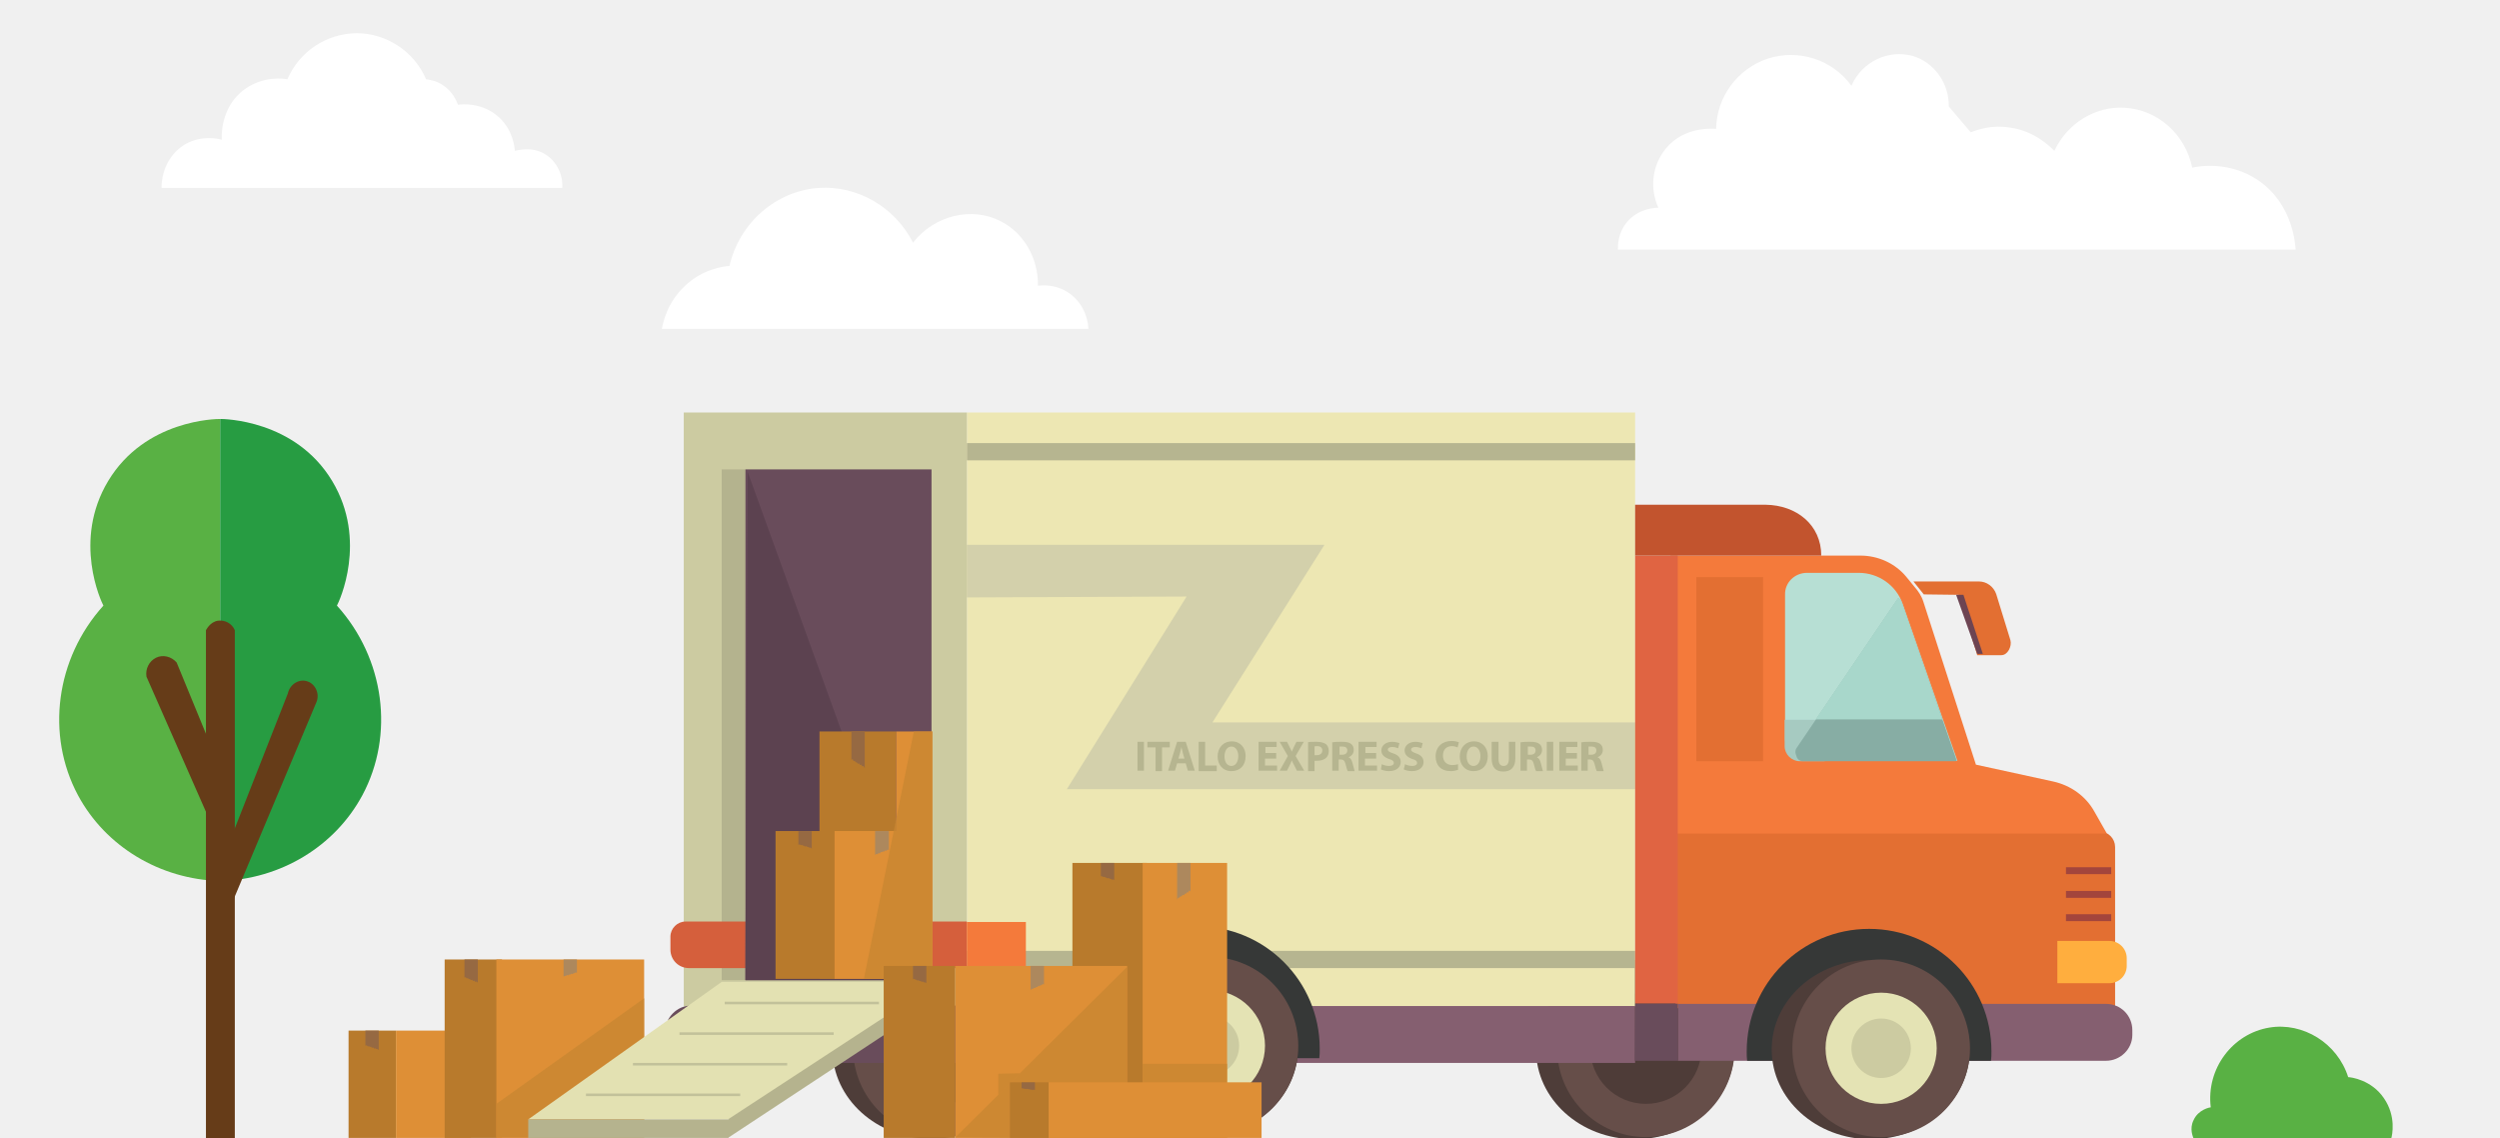
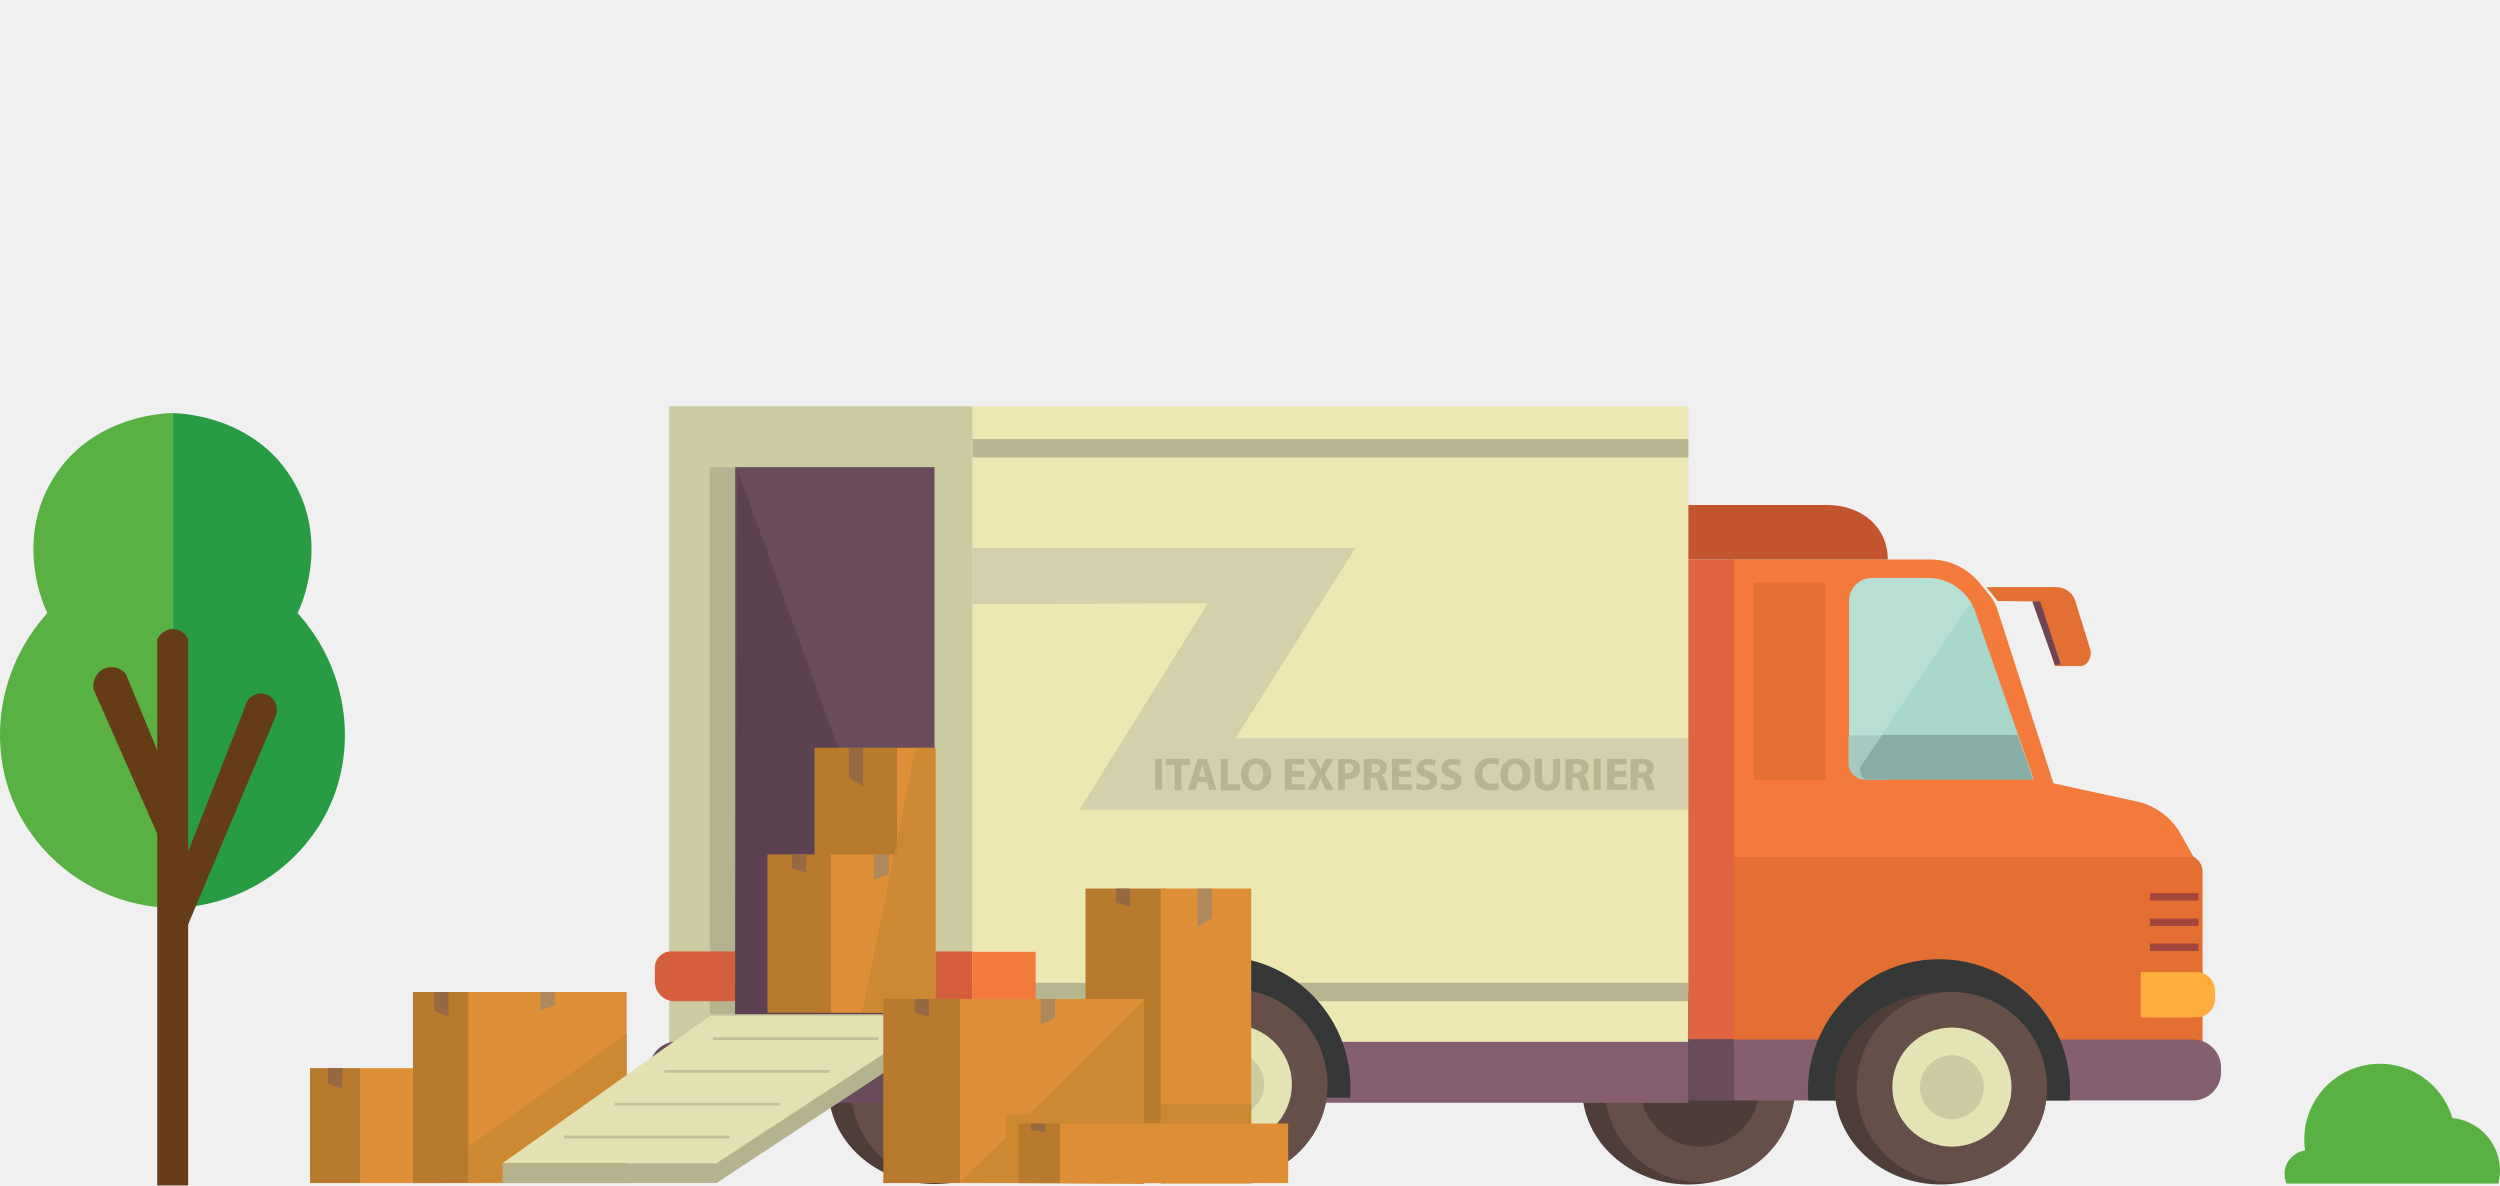
- <svg xmlns="http://www.w3.org/2000/svg" version="1.1" id="Layer_1" x="0" y="0" viewBox="-7 289 580 263.9" xml:space="preserve">
-   <style>.st1{fill:#b87a2c}.st2{fill:#de8f36}.st3{fill:#966942}.st4{opacity:.8;fill:#c98631;enable-background:new}.st5{fill:#ad885d}.st6{fill:#4e3d39}.st7{fill:#664e49}.st8{fill:#4e3c38}.st12{fill:#b6b590}.st13{fill:#855f70}.st17{fill:#cccba1}.st20{fill:#f47a3b}.st21{fill:#694c5b}.st26{fill:#363837}.st27{fill:#e4e3b4}.st32{fill:#e36f32}.st43{fill:#59b144}.st45{fill:#663c18}</style>
-   <g id="boxes_in_the_left">
-     <path class="st1" d="M73.9 528.1h11V553h-11z" />
-     <path class="st2" d="M84.9 528.1h17.4V553H84.9z" />
-     <path class="st3" d="M80.9 528.1v4.5l-.3-.2h-.2l-.3-.2-.2.1-.3-.3-.3.1-.2-.3-.2.1-.3-.2-.2.1-.3-.3-.3.1v-3.5z" />
-     <path class="st1" d="M96.2 511.6h13.3V553H96.2z" />
-     <path class="st2" d="M108.2 511.6h34.3V553h-34.3z" />
-     <path class="st4" d="M108.2 545.1l34.3-24.5v32.3h-34.3z" />
-     <path class="st3" d="M103.9 511.6v5.4l-.3-.3-.3.1-.2-.3-.3.1-.2-.3-.3.1-.3-.3-.2.1-.2-.3-.3.1-.2-.3-.3.1v-4.2z" />
-     <path class="st5" d="M123.8 511.6v4l.3-.2h.3l.2-.2.3.1.2-.2h.3l.2-.2.3.1.2-.2h.2l.3-.2.3.1v-3.1z" />
+ <svg xmlns="http://www.w3.org/2000/svg" id="Layer_1" data-name="Layer 1" viewBox="0 0 541.59 256.9">
+   <defs>
+     <style>.cls-1{fill:#b87a2c;}.cls-2{fill:#de8f36;}.cls-3{fill:#966942;}.cls-4{fill:#c98631;opacity:0.8;isolation:isolate;}.cls-5{fill:#ad885d;}.cls-6{fill:#4e3d39;}.cls-7{fill:#664e49;}.cls-8{fill:#4e3c38;}.cls-9{fill:#ede7b3;}.cls-10{fill:#d3d0ab;}.cls-11{fill:#b6b590;}.cls-12{fill:#855f70;}.cls-13{fill:#cccba1;}.cls-14{fill:#b4b38e;}.cls-15{fill:#d55f3c;}.cls-16{fill:#f47a3b;}.cls-17{fill:#694c5b;}.cls-18{fill:#5c4250;}.cls-19{fill:#e3e1b2;}.cls-20{fill:#b5b38e;}.cls-21{fill:#c2c19a;}.cls-22{fill:#363837;}.cls-23{fill:#e4e3b4;}.cls-24,.cls-28{fill:#e36f32;}.cls-24{stroke:#e36f32;stroke-miterlimit:10;}.cls-25{fill:#e06442;}.cls-26{fill:#ffae3e;}.cls-27{fill:#a3453c;}.cls-29{fill:#b7dfd4;}.cls-30{fill:#a6cac1;}.cls-31{fill:#87ada4;}.cls-32{fill:#a8d7cb;}.cls-33{fill:#c2542e;}.cls-34{fill:#6d4452;}.cls-35{fill:none;}.cls-36{fill:#59b144;}.cls-37{fill:#279c42;}.cls-38{fill:#663c18;}</style>
+   </defs>
+   <g id="boxes_in_the_left" data-name="boxes in the left">
+     <path class="cls-1" d="M80.9,239.1h11V264h-11Z" transform="translate(-13.74 -7.7)" />
+     <path class="cls-2" d="M91.9,239.1h17.4V264H91.9Z" transform="translate(-13.74 -7.7)" />
+     <path class="cls-3" d="M87.9,239.1v4.5l-.3-.2h-.2l-.3-.2-.2.1-.3-.3-.3.1-.2-.3-.2.1-.3-.2-.2.1-.3-.3-.3.1v-3.5Z" transform="translate(-13.74 -7.7)" />
+     <path class="cls-1" d="M103.2,222.6h13.3V264H103.2Z" transform="translate(-13.74 -7.7)" />
+     <path class="cls-2" d="M115.2,222.6h34.3V264H115.2Z" transform="translate(-13.74 -7.7)" />
+     <path class="cls-4" d="M115.2,256.1l34.3-24.5v32.3H115.2Z" transform="translate(-13.74 -7.7)" />
+     <path class="cls-3" d="M110.9,222.6V228l-.3-.3-.3.1-.2-.3-.3.1-.2-.3-.3.1-.3-.3-.2.1-.2-.3-.3.1-.2-.3-.3.1v-4.2Z" transform="translate(-13.74 -7.7)" />
+     <path class="cls-5" d="M130.8,222.6v4l.3-.2h.3l.2-.2.3.1.2-.2h.3l.2-.2.3.1.2-.2h.2l.3-.2.3.1v-3.1Z" transform="translate(-13.74 -7.7)" />
  </g>
  <g id="Truck">
-     <g id="wheel_on_the_back">
-       <ellipse class="st6" cx="372.5" cy="532.5" rx="23" ry="20.8" />
-       <circle class="st7" cx="375" cy="532.2" r="20.6" />
-       <circle class="st8" cx="375" cy="532.2" r="12.9" />
+     <g id="wheel_on_the_back" data-name="wheel on the back">
+       <ellipse class="cls-6" cx="365.76" cy="235.8" rx="23" ry="20.8" />
+       <circle class="cls-7" cx="368.26" cy="235.5" r="20.6" />
+       <circle class="cls-8" cx="368.26" cy="235.5" r="12.9" />
    </g>
-     <g id="wheel_on_the_back_1_">
-       <ellipse class="st6" cx="209.2" cy="532.4" rx="23" ry="20.8" />
-       <circle class="st7" cx="211.6" cy="532.2" r="20.6" />
-       <circle class="st8" cx="211.6" cy="532.2" r="12.9" />
+     <g id="wheel_on_the_back-2" data-name="wheel on the back">
+       <ellipse class="cls-6" cx="202.46" cy="235.7" rx="23" ry="20.8" />
+       <circle class="cls-7" cx="204.86" cy="235.5" r="20.6" />
+       <circle class="cls-8" cx="204.86" cy="235.5" r="12.9" />
    </g>
    <g id="rightside">
-       <path fill="#ede7b3" d="M217.4 384.7h155.1v137.8H217.4z" />
-       <path fill="#d3d0ab" d="M217.4 415.4h83l-26 41.2h98.1v15.5H240.6l27.8-44.7-51 .2z" />
-       <path class="st12" d="M217.4 391.8h155.1v4H217.4zm0 117.8h155.1v4H217.4z" />
-       <path class="st13" d="M217.4 522.4h155.1v13.2H217.4z" />
-       <path class="st12" d="M258.5 461.1v6.7H257v-6.7h1.5zm2.6 1.3h-1.8v-1.3h5.2v1.3h-1.8v5.5h-1.5v-5.5h-.1zm5.1 3.7l-.5 1.7h-1.6l2.1-6.7h2l2.1 6.7h-1.6l-.5-1.7h-2zm1.7-1.1l-.4-1.4c-.1-.4-.2-.9-.3-1.3-.1.4-.2.9-.3 1.3l-.4 1.4h1.4zm3.3-3.9h1.5v5.5h2.7v1.3h-4.2v-6.8zm10.9 3.3c0 2.2-1.3 3.5-3.3 3.5s-3.2-1.5-3.2-3.4c0-2 1.3-3.5 3.3-3.5s3.2 1.5 3.2 3.4zm-4.9.1c0 1.3.6 2.2 1.6 2.2s1.6-1 1.6-2.3c0-1.2-.6-2.2-1.6-2.2s-1.6 1-1.6 2.3zm11.9.5h-2.5v1.6h2.8v1.2h-4.3v-6.7h4.2v1.2h-2.6v1.4h2.5v1.3h-.1zm4.9 2.8l-.6-1.2c-.3-.5-.4-.8-.6-1.2-.1.4-.3.7-.5 1.2l-.6 1.2H290l1.9-3.4-1.9-3.3h1.7l.6 1.2c.2.4.4.7.5 1.1.2-.4.3-.7.5-1.1l.6-1.2h1.7l-1.9 3.3 2 3.4H294zm2.5-6.6c.5-.1 1.1-.1 2.1-.1.9 0 1.6.2 2.1.5.4.3.7.9.7 1.6s-.2 1.2-.6 1.6c-.5.5-1.3.7-2.2.7h-.5v2.4h-1.5v-6.7h-.1zm1.6 3h.5c.8 0 1.3-.4 1.3-1.1 0-.6-.4-1-1.2-1-.3 0-.5 0-.6.1v2zm4.3-3c.5-.1 1.2-.1 2-.1 1 0 1.7.1 2.2.5.4.3.6.8.6 1.4 0 .9-.6 1.4-1.2 1.7.5.2.7.6.9 1.3.2.8.4 1.6.5 1.9h-1.6c-.1-.2-.3-.7-.5-1.6-.2-.8-.5-1.1-1.1-1.1h-.5v2.6h-1.5v-6.6h.2zm1.5 2.9h.6c.8 0 1.2-.4 1.2-1s-.4-.9-1.1-.9h-.7v1.9zm8.4.9h-2.5v1.6h2.8v1.2h-4.3v-6.7h4.2v1.2h-2.6v1.4h2.5v1.3h-.1zm1.4 1.3c.4.2 1 .4 1.7.4s1.1-.3 1.1-.7-.3-.7-1.1-.9c-1.1-.4-1.8-1-1.8-2 0-1.1 1-2 2.5-2 .8 0 1.3.2 1.7.3l-.3 1.2c-.3-.1-.7-.3-1.4-.3s-1 .3-1 .6c0 .4.4.6 1.3.9 1.2.4 1.7 1.1 1.7 2 0 1.1-.9 2.1-2.7 2.1-.8 0-1.5-.2-1.9-.4l.2-1.2zm5.4 0c.4.2 1 .4 1.7.4s1.1-.3 1.1-.7-.3-.7-1.1-.9c-1.1-.4-1.8-1-1.8-2 0-1.1 1-2 2.5-2 .8 0 1.3.2 1.7.3l-.3 1.2c-.3-.1-.8-.3-1.4-.3-.7 0-1 .3-1 .6 0 .4.4.6 1.2.9 1.2.4 1.7 1.1 1.7 2 0 1.1-.9 2.1-2.7 2.1-.8 0-1.5-.2-1.9-.4l.3-1.2zm12.3 1.3c-.3.1-.9.3-1.7.3-2.3 0-3.5-1.4-3.5-3.4 0-2.3 1.6-3.6 3.7-3.6.8 0 1.4.2 1.7.3l-.3 1.2c-.3-.1-.7-.3-1.3-.3-1.2 0-2.1.7-2.1 2.2 0 1.3.8 2.2 2.2 2.2.5 0 1-.1 1.3-.2v1.3zm6.9-3.2c0 2.2-1.3 3.5-3.3 3.5s-3.2-1.5-3.2-3.4c0-2 1.3-3.5 3.3-3.5 2 0 3.2 1.5 3.2 3.4zm-4.9.1c0 1.3.6 2.2 1.6 2.2s1.6-1 1.6-2.3c0-1.2-.6-2.2-1.6-2.2s-1.6 1-1.6 2.3zm7.4-3.4v3.9c0 1.2.4 1.7 1.2 1.7.8 0 1.2-.6 1.2-1.7v-3.9h1.5v3.8c0 2.1-1 3.1-2.8 3.1-1.7 0-2.7-.9-2.7-3.1v-3.8h1.6zm5.3.1c.5-.1 1.2-.1 2-.1 1 0 1.7.1 2.2.5.4.3.6.8.6 1.4 0 .9-.6 1.4-1.2 1.7.5.2.7.6.9 1.3.2.8.4 1.6.5 1.9h-1.6c-.1-.2-.3-.7-.5-1.6-.2-.8-.5-1.1-1.1-1.1h-.5v2.6h-1.5v-6.6h.2zm1.5 2.9h.6c.8 0 1.2-.4 1.2-1s-.4-.9-1.1-.9h-.7v1.9zm5.9-3v6.7H352v-6.7h1.5zm5.4 3.9h-2.5v1.6h2.8v1.2h-4.3v-6.7h4.2v1.2h-2.6v1.4h2.5v1.3h-.1zm1.3-3.8c.5-.1 1.2-.1 2-.1 1 0 1.7.1 2.2.5.4.3.6.8.6 1.4 0 .9-.6 1.4-1.2 1.7.5.2.7.6.9 1.3.2.8.4 1.6.5 1.9h-1.6c-.1-.2-.3-.7-.5-1.6-.2-.8-.5-1.1-1.1-1.1h-.5v2.6H360v-6.6h.2zm1.5 2.9h.6c.8 0 1.2-.4 1.2-1s-.4-.9-1.1-.9h-.7v1.9z" />
+       <path class="cls-9" d="M224.4,95.7H379.5V233.5H224.4Z" transform="translate(-13.74 -7.7)" />
+       <path class="cls-10" d="M224.4,126.4h83l-26,41.2h98.1v15.5H247.6l27.8-44.7-51,.2Z" transform="translate(-13.74 -7.7)" />
+       <path class="cls-11" d="M224.4,102.8H379.5v4H224.4Zm0,117.8H379.5v4H224.4Z" transform="translate(-13.74 -7.7)" />
+       <path class="cls-12" d="M224.4,233.4H379.5v13.2H224.4Z" transform="translate(-13.74 -7.7)" />
+       <path class="cls-11" d="M265.5,172.1v6.7H264v-6.7Zm2.6,1.3h-1.8v-1.3h5.2v1.3h-1.8v5.5h-1.5v-5.5Zm5.1,3.7-.5,1.7h-1.6l2.1-6.7h2l2.1,6.7h-1.6l-.5-1.7Zm1.7-1.1-.4-1.4c-.1-.4-.2-.9-.3-1.3-.1.4-.2.9-.3,1.3l-.4,1.4Zm3.3-3.9h1.5v5.5h2.7v1.3h-4.2Zm10.9,3.3a3.26,3.26,0,1,1-6.5.1,3.26,3.26,0,0,1,3.3-3.5A3.15,3.15,0,0,1,289.1,175.4Zm-4.9.1c0,1.3.6,2.2,1.6,2.2s1.6-1,1.6-2.3-.6-2.2-1.6-2.2S284.2,174.2,284.2,175.5Zm11.9.5h-2.5v1.6h2.8v1.2h-4.3v-6.7h4.2v1.2h-2.6v1.4h2.5V176Zm4.9,2.8-.6-1.2a13.35,13.35,0,0,1-.6-1.2,10.41,10.41,0,0,1-.5,1.2l-.6,1.2H297l1.9-3.4-1.9-3.3h1.7l.6,1.2a5.36,5.36,0,0,1,.5,1.1c.2-.4.3-.7.5-1.1l.6-1.2h1.7l-1.9,3.3,2,3.4Zm2.5-6.6a11.57,11.57,0,0,1,2.1-.1,4.06,4.06,0,0,1,2.1.5,2,2,0,0,1,.7,1.6,2.11,2.11,0,0,1-.6,1.6,3.07,3.07,0,0,1-2.2.7h-.5v2.4h-1.5v-6.7Zm1.6,3h.5c.8,0,1.3-.4,1.3-1.1s-.4-1-1.2-1c-.3,0-.5,0-.6.1v2Zm4.3-3a11.52,11.52,0,0,1,2-.1,3.43,3.43,0,0,1,2.2.5,1.68,1.68,0,0,1,.6,1.4,1.88,1.88,0,0,1-1.2,1.7c.5.2.7.6.9,1.3s.4,1.6.5,1.9h-1.6a7.48,7.48,0,0,1-.5-1.6c-.2-.8-.5-1.1-1.1-1.1h-.5v2.6h-1.5v-6.6Zm1.5,2.9h.6c.8,0,1.2-.4,1.2-1s-.4-.9-1.1-.9h-.7Zm8.4.9h-2.5v1.6h2.8v1.2h-4.3v-6.7h4.2v1.2h-2.6v1.4h2.5V176Zm1.4,1.3a3.87,3.87,0,0,0,1.7.4c.7,0,1.1-.3,1.1-.7s-.3-.7-1.1-.9c-1.1-.4-1.8-1-1.8-2s1-2,2.5-2a5.79,5.79,0,0,1,1.7.3l-.3,1.2a3.66,3.66,0,0,0-1.4-.3c-.7,0-1,.3-1,.6s.4.6,1.3.9c1.2.4,1.7,1.1,1.7,2,0,1.1-.9,2.1-2.7,2.1a4.49,4.49,0,0,1-1.9-.4l.2-1.2Zm5.4,0a3.87,3.87,0,0,0,1.7.4c.7,0,1.1-.3,1.1-.7s-.3-.7-1.1-.9c-1.1-.4-1.8-1-1.8-2s1-2,2.5-2a5.79,5.79,0,0,1,1.7.3l-.3,1.2a4.2,4.2,0,0,0-1.4-.3c-.7,0-1,.3-1,.6s.4.6,1.2.9c1.2.4,1.7,1.1,1.7,2,0,1.1-.9,2.1-2.7,2.1a4.49,4.49,0,0,1-1.9-.4l.3-1.2Zm12.3,1.3a5.17,5.17,0,0,1-1.7.3,3.18,3.18,0,0,1-3.5-3.4,3.44,3.44,0,0,1,3.7-3.6,5.17,5.17,0,0,1,1.7.3l-.3,1.2a3.55,3.55,0,0,0-1.3-.3,2,2,0,0,0-2.1,2.2,2,2,0,0,0,2.2,2.2,4.44,4.44,0,0,0,1.3-.2v1.3Zm6.9-3.2a3.26,3.26,0,1,1-6.5.1,3.26,3.26,0,0,1,3.3-3.5A3.15,3.15,0,0,1,345.3,175.4Zm-4.9.1c0,1.3.6,2.2,1.6,2.2s1.6-1,1.6-2.3-.6-2.2-1.6-2.2S340.4,174.2,340.4,175.5Zm7.4-3.4V176c0,1.2.4,1.7,1.2,1.7s1.2-.6,1.2-1.7v-3.9h1.5v3.8c0,2.1-1,3.1-2.8,3.1s-2.7-.9-2.7-3.1v-3.8Zm5.3.1a11.52,11.52,0,0,1,2-.1,3.43,3.43,0,0,1,2.2.5,1.68,1.68,0,0,1,.6,1.4,1.88,1.88,0,0,1-1.2,1.7c.5.2.7.6.9,1.3s.4,1.6.5,1.9h-1.6a7.48,7.48,0,0,1-.5-1.6c-.2-.8-.5-1.1-1.1-1.1h-.5v2.6h-1.5v-6.6Zm1.5,2.9h.6c.8,0,1.2-.4,1.2-1s-.4-.9-1.1-.9h-.7Zm5.9-3v6.7H359v-6.7Zm5.4,3.9h-2.5v1.6h2.8v1.2h-4.3v-6.7h4.2v1.2h-2.6v1.4H366V176Zm1.3-3.8a11.52,11.52,0,0,1,2-.1,3.43,3.43,0,0,1,2.2.5,1.68,1.68,0,0,1,.6,1.4,1.88,1.88,0,0,1-1.2,1.7c.5.2.7.6.9,1.3s.4,1.6.5,1.9h-1.6a7.48,7.48,0,0,1-.5-1.6c-.2-.8-.5-1.1-1.1-1.1h-.5v2.6H367v-6.6Zm1.5,2.9h.6c.8,0,1.2-.4,1.2-1s-.4-.9-1.1-.9h-.7Z" transform="translate(-13.74 -7.7)" />
    </g>
    <g id="back">
-       <path class="st17" d="M151.7 384.7h65.7v137.8h-65.7z" />
-       <path fill="#b4b38e" d="M160.5 397.9h5.5v118.5h-5.5z" />
-       <path d="M217.4 513.6h-64.5c-2.4 0-4.3-1.9-4.3-4.3v-3c0-1.9 1.6-3.5 3.5-3.5h65.3v10.8z" fill="#d55f3c" />
-       <path class="st20" d="M217.4 502.9h13.7v10.7h-13.7z" />
-       <path class="st21" d="M166 397.9h43.2v118.5H166z" />
-       <path fill="#5c4250" d="M166.5 398.4l42.7 118H166z" />
-       <path class="st21" d="M153.4 522.3h64v13.3h-63.9c-3.4 0-6.1-2.7-6.1-6.1v-1.2c0-3.2 2.7-6 6-6z" />
+       <path class="cls-13" d="M158.7,95.7h65.7V233.5H158.7Z" transform="translate(-13.74 -7.7)" />
+       <path class="cls-14" d="M167.5,108.9H173V227.4h-5.5Z" transform="translate(-13.74 -7.7)" />
+       <path class="cls-15" d="M224.4,224.6H159.9a4.27,4.27,0,0,1-4.3-4.3v-3a3.54,3.54,0,0,1,3.5-3.5h65.3Z" transform="translate(-13.74 -7.7)" />
+       <path class="cls-16" d="M224.4,213.9h13.7v10.7H224.4Z" transform="translate(-13.74 -7.7)" />
+       <path class="cls-17" d="M173,108.9h43.2V227.4H173Z" transform="translate(-13.74 -7.7)" />
+       <path class="cls-18" d="M173.5,109.4l42.7,118H173Z" transform="translate(-13.74 -7.7)" />
+       <path class="cls-17" d="M160.4,233.3h64v13.3H160.5a6.06,6.06,0,0,1-6.1-6.1v-1.2A6.08,6.08,0,0,1,160.4,233.3Z" transform="translate(-13.74 -7.7)" />
    </g>
    <g id="scivolo">
-       <path fill="#e3e1b2" d="M160.5 516.8h38v8.6l-36.4 23.3h-46.5" />
-       <path d="M115.6 548.7h46.5v4.3h-46.5zm82.9-19.8l-36.4 24v-4.3l36.4-23.8z" fill="#b5b38e" />
-       <path d="M161.2 521.4H197v.6h-35.8zm-10.5 7.1h35.8v.6h-35.8zm-10.8 7.1h35.8v.6h-35.8zm-10.9 7.1h35.8v.6H129z" fill="#c2c19a" />
+       <path class="cls-19" d="M167.5,227.8h38v8.6l-36.4,23.3H122.6" transform="translate(-13.74 -7.7)" />
+       <path class="cls-20" d="M122.6,259.7h46.5V264H122.6Zm82.9-19.8-36.4,24v-4.3l36.4-23.8Z" transform="translate(-13.74 -7.7)" />
+       <path class="cls-21" d="M168.2,232.4H204v.6H168.2Zm-10.5,7.1h35.8v.6H157.7Zm-10.8,7.1h35.8v.6H146.9ZM136,253.7h35.8v.6H136Z" transform="translate(-13.74 -7.7)" />
    </g>
-     <g id="wheel_x2B_hole_1_">
-       <path id="hole_1_" class="st26" d="M299.2 534.5c.1-.7.1-1.5.1-2.2 0-15.7-12.7-28.4-28.4-28.4s-28.4 12.7-28.4 28.4c0 .8 0 1.5.1 2.2h56.6z" />
-       <g id="Wheel_1_">
-         <ellipse class="st6" cx="271.3" cy="532" rx="23" ry="20.9" />
-         <circle class="st7" cx="273.7" cy="531.6" r="20.6" />
-         <circle class="st27" cx="273.7" cy="531.6" r="12.9" />
-         <circle class="st17" cx="273.7" cy="531.6" r="6.9" />
+     <g id="wheel_hole" data-name="wheel+hole">
+       <path id="hole" class="cls-22" d="M306.2,245.5a16.2,16.2,0,0,0,.1-2.2,28.4,28.4,0,0,0-56.8,0,15.48,15.48,0,0,0,.1,2.2Z" transform="translate(-13.74 -7.7)" />
+       <g id="Wheel">
+         <ellipse class="cls-6" cx="264.56" cy="235.3" rx="23" ry="20.9" />
+         <circle class="cls-7" cx="266.96" cy="234.9" r="20.6" />
+         <circle class="cls-23" cx="266.96" cy="234.9" r="12.9" />
+         <circle class="cls-13" cx="266.96" cy="234.9" r="6.9" />
      </g>
    </g>
    <g id="fiancata">
-       <path d="M483.4 522.4h-101v-40h97.9c1.7 0 3.1 1.4 3.1 3.1v36.9z" fill="#e36f32" stroke="#e36f32" stroke-miterlimit="10" />
-       <path class="st13" d="M481.8 535.1h-99.4v-13.2h99.4c3.4 0 6.1 2.7 6.1 6.1v1.1c0 3.3-2.8 6-6.1 6z" />
-       <path class="st21" d="M382.4 535.1h-10l.1-13.3h9.9z" />
-       <path class="st20" d="M380.6 482.4H482l-2.9-5.1c-2-3.6-5.5-6.1-9.6-7l-17.9-3.9-12.2-37.8c-.4-1.3-1.2-2.5-2.1-3.5l-1.8-2.2c-2.6-3.2-6.6-5-10.7-5h-44.1l-.1 64.5z" />
-       <path fill="#e06442" d="M372.5 417.9h9.9v103.9h-9.9z" />
-       <path d="M482.6 517.1h-12.1v-9.8h12.1c2.2 0 4 1.8 4 4v1.8c0 2.2-1.8 4-4 4z" fill="#ffae3e" />
-       <path d="M472.5 501.1H483v1.6h-10.5zm0-5.4H483v1.6h-10.5zm0-5.5H483v1.6h-10.5z" fill="#a3453c" id="lights" />
-       <path class="st32" d="M386.7 422.9h15.5v42.7h-15.5z" />
+       <path class="cls-24" d="M490.4,233.4h-101v-40h97.9a3.12,3.12,0,0,1,3.1,3.1Z" transform="translate(-13.74 -7.7)" />
+       <path class="cls-12" d="M488.8,246.1H389.4V232.9h99.4a6.06,6.06,0,0,1,6.1,6.1v1.1a6.1,6.1,0,0,1-6.1,6Z" transform="translate(-13.74 -7.7)" />
+       <path class="cls-17" d="M389.4,246.1h-10l.1-13.3h9.9Z" transform="translate(-13.74 -7.7)" />
+       <path class="cls-16" d="M387.6,193.4H489l-2.9-5.1a14.4,14.4,0,0,0-9.6-7l-17.9-3.9-12.2-37.8a9.63,9.63,0,0,0-2.1-3.5l-1.8-2.2a13.82,13.82,0,0,0-10.7-5H387.7l-.1,64.5Z" transform="translate(-13.74 -7.7)" />
+       <path class="cls-25" d="M379.5,128.9h9.9V232.8h-9.9Z" transform="translate(-13.74 -7.7)" />
+       <path class="cls-26" d="M489.6,228.1H477.5v-9.8h12.1a4,4,0,0,1,4,4v1.8A4,4,0,0,1,489.6,228.1Z" transform="translate(-13.74 -7.7)" />
+       <path id="lights" class="cls-27" d="M479.5,212.1H490v1.6H479.5Zm0-5.4H490v1.6H479.5Zm0-5.5H490v1.6H479.5Z" transform="translate(-13.74 -7.7)" />
+       <path class="cls-28" d="M393.7,133.9h15.5v42.7H393.7Z" transform="translate(-13.74 -7.7)" />
      <g id="window">
-         <path d="M412.4 421.9h12c4.6 0 8.7 2.9 10.2 7.2l12.7 36.4h-34.8c-2.9 0-5.2-2.3-5.2-5.2V427c-.1-2.8 2.2-5.1 5.1-5.1z" fill="#b7dfd4" />
-         <path d="M416.5 465.6h-5.8c-1.9 0-3.5-1.6-3.5-3.5V456h9.3v9.6z" fill="#a6cac1" />
-         <path d="M410 462.5l23.4-34.5c.1-.2.4-.5 1 .9l12.7 36.4c.1.1-.1.3-.2.3h-35.5c-.6 0-1.2-.4-1.4-1l-.2-.6c-.2-.5-.1-1.1.2-1.5z" fill="#87ada4" />
-         <path d="M443.8 455.9l-9.4-27.1c-.6-1.4-.9-1-1-.9l-19 28h29.4z" fill="#a8d7cb" />
+         <path class="cls-29" d="M419.4,132.9h12a10.8,10.8,0,0,1,10.2,7.2l12.7,36.4H419.5a5.16,5.16,0,0,1-5.2-5.2V138a5,5,0,0,1,5.1-5.1Z" transform="translate(-13.74 -7.7)" />
+         <path class="cls-30" d="M423.5,176.6h-5.8a3.54,3.54,0,0,1-3.5-3.5V167h9.3Z" transform="translate(-13.74 -7.7)" />
+         <path class="cls-31" d="M417,173.5,440.4,139c.1-.2.4-.5,1,.9l12.7,36.4c.1.1-.1.3-.2.3H418.4a1.5,1.5,0,0,1-1.4-1l-.2-.6a1.6,1.6,0,0,1,.2-1.5Z" transform="translate(-13.74 -7.7)" />
+         <path class="cls-32" d="M450.8,166.9l-9.4-27.1c-.6-1.4-.9-1-1-.9l-19,28Z" transform="translate(-13.74 -7.7)" />
      </g>
-       <g id="wheel_x2B_hole">
-         <path id="hole" class="st26" d="M455.1 535.1c.1-.7.1-1.5.1-2.2 0-15.7-12.7-28.4-28.4-28.4s-28.4 12.7-28.4 28.4c0 .8 0 1.5.1 2.2h56.6z" />
-         <g id="Wheel">
-           <ellipse class="st6" cx="427.2" cy="532.5" rx="23" ry="20.8" />
-           <circle class="st7" cx="429.6" cy="532.2" r="20.6" />
-           <circle class="st27" cx="429.6" cy="532.2" r="12.9" />
-           <circle class="st17" cx="429.6" cy="532.2" r="6.9" />
+       <g id="wheel_hole-2" data-name="wheel+hole">
+         <path id="hole-2" data-name="hole" class="cls-22" d="M462.1,246.1a16.2,16.2,0,0,0,.1-2.2,28.4,28.4,0,1,0-56.8,0,15.48,15.48,0,0,0,.1,2.2Z" transform="translate(-13.74 -7.7)" />
+         <g id="Wheel-2" data-name="Wheel">
+           <ellipse class="cls-6" cx="420.46" cy="235.8" rx="23" ry="20.8" />
+           <circle class="cls-7" cx="422.86" cy="235.5" r="20.6" />
+           <circle class="cls-23" cx="422.86" cy="235.5" r="12.9" />
+           <circle class="cls-13" cx="422.86" cy="235.5" r="6.9" />
        </g>
      </g>
-       <path d="M415.7 417.9h-43.2v-11.8h30.3c7.2.1 12.9 4.7 12.9 11.8z" fill="#c2542e" />
+       <path class="cls-33" d="M422.7,128.9H379.5V117.1h30.3c7.2.1,12.9,4.7,12.9,11.8Z" transform="translate(-13.74 -7.7)" />
      <g id="mirror">
-         <path class="st32" d="M437.1 423.9h15.2c1.8 0 3.4 1.2 4 2.9l3.3 10.7c.4 1.4-.6 3.5-2.1 3.5h-5.6l-4.3-14-8.1-.1-2.4-3z" />
-         <path fill="#6d4452" d="M447 427h1.7l4.5 13.7h-1.3z" />
+         <path class="cls-28" d="M444.1,134.9h15.2a4.3,4.3,0,0,1,4,2.9l3.3,10.7c.4,1.4-.6,3.5-2.1,3.5h-5.6l-4.3-14-8.1-.1Z" transform="translate(-13.74 -7.7)" />
+         <path class="cls-34" d="M454,138h1.7l4.5,13.7h-1.3Z" transform="translate(-13.74 -7.7)" />
      </g>
    </g>
  </g>
-   <g id="boxes_inside">
-     <path class="st1" d="M183.2 458.7H201V516h-17.8z" />
-     <path class="st2" d="M201 458.7h8.4v57.4H201z" />
-     <path class="st3" d="M193.7 458.7v8.5l-.3-.5-.3.1-.2-.4-.3.1-.2-.4-.3.1-.3-.4-.2.1-.2-.4-.3.1-.2-.5-.3.2v-6.6z" />
-     <path class="st1" d="M173 481.8h13.8v34.3H173z" />
-     <path class="st2" d="M186.7 481.8h22.6v34.3h-22.6z" />
-     <path class="st5" d="M196.1 481.8v5.6l.3-.3.3.1.2-.3.3.1.2-.3h.3l.3-.2.2.1.2-.3.3.1.3-.3.3.1v-4.4z" />
-     <path class="st3" d="M181.4 481.8v4.1l-.3-.3-.2.1-.3-.2h-.2l-.3-.2-.3.1-.2-.2h-.2l-.3-.2-.2.1-.3-.2-.3.1v-3.2z" />
-     <path class="st4" d="M205.1 458.7h4.3v57.4h-15.9z" />
+   <g id="boxes_inside" data-name="boxes inside">
+     <path class="cls-1" d="M190.2,169.7H208V227H190.2Z" transform="translate(-13.74 -7.7)" />
+     <path class="cls-2" d="M208,169.7h8.4v57.4H208Z" transform="translate(-13.74 -7.7)" />
+     <path class="cls-3" d="M200.7,169.7v8.5l-.3-.5-.3.1-.2-.4-.3.1-.2-.4-.3.1-.3-.4-.2.1-.2-.4-.3.1-.2-.5-.3.2v-6.6Z" transform="translate(-13.74 -7.7)" />
+     <path class="cls-1" d="M180,192.8h13.8v34.3H180Z" transform="translate(-13.74 -7.7)" />
+     <path class="cls-2" d="M193.7,192.8h22.6v34.3H193.7Z" transform="translate(-13.74 -7.7)" />
+     <path class="cls-5" d="M203.1,192.8v5.6l.3-.3.3.1.2-.3.3.1.2-.3h.3l.3-.2.2.1.2-.3.3.1.3-.3.3.1v-4.4Z" transform="translate(-13.74 -7.7)" />
+     <path class="cls-3" d="M188.4,192.8v4.1l-.3-.3-.2.1-.3-.2h-.2l-.3-.2-.3.1-.2-.2h-.2l-.3-.2-.2.1-.3-.2-.3.1v-3.2Z" transform="translate(-13.74 -7.7)" />
+     <path class="cls-4" d="M212.1,169.7h4.3v57.4H200.5Z" transform="translate(-13.74 -7.7)" />
  </g>
-   <g id="Boxes_on_the_right">
+   <g id="Boxes_on_the_right" data-name="Boxes on the right">
    <g id="box3">
-       <path class="st1" d="M241.9 489.2h17.3V553h-17.3z" />
-       <path class="st2" d="M258.2 489.2h19.6V553h-19.6z" />
-       <path class="st4" d="M258.2 535.8h19.6v17.3h-19.6z" />
-       <path class="st5" d="M266.2 489.2v8.5l.3-.5.2.1.3-.4.2.1.3-.4.3.1.2-.4.2.1.3-.4.2.1.3-.5.3.2v-6.6z" />
-       <path class="st3" d="M251.6 489.2v4l-.3-.2-.2.1-.3-.2h-.2l-.3-.2-.3.1-.2-.2h-.2l-.3-.2-.2.1-.3-.2h-.3v-3.1z" />
+       <path class="cls-1" d="M248.9,200.2h17.3V264H248.9Z" transform="translate(-13.74 -7.7)" />
+       <path class="cls-2" d="M265.2,200.2h19.6V264H265.2Z" transform="translate(-13.74 -7.7)" />
+       <path class="cls-4" d="M265.2,246.8h19.6v17.3H265.2Z" transform="translate(-13.74 -7.7)" />
+       <path class="cls-5" d="M273.2,200.2v8.5l.3-.5.2.1.3-.4.2.1.3-.4.3.1.2-.4.2.1.3-.4.2.1.3-.5.3.2v-6.6Z" transform="translate(-13.74 -7.7)" />
+       <path class="cls-3" d="M258.6,200.2v4l-.3-.2-.2.1-.3-.2h-.2l-.3-.2-.3.1-.2-.2h-.2l-.3-.2-.2.1-.3-.2h-.3v-3.1Z" transform="translate(-13.74 -7.7)" />
    </g>
    <g id="box2">
-       <path class="st1" d="M198.1 513.1h16.6V553h-16.6z" />
-       <path class="st2" d="M214.7 513.1h39.9V553h-39.9z" />
-       <path class="st4" d="M214.7 552.9l39.9-39.6v39.9z" />
-       <path class="st4" d="M224.7 538.1v4.9l5-5z" />
-       <path class="st3" d="M208 513.1v4l-.3-.2h-.3l-.2-.2-.3.1-.2-.2h-.3l-.2-.2-.3.1-.2-.2h-.2l-.3-.2-.3.1v-3.1z" />
-       <path class="st5" d="M232.2 513.1v5.6l.3-.3h.3l.2-.2h.3l.2-.2h.3l.2-.3.3.1.2-.3.2.1.3-.3.3.1v-4.3z" />
+       <path class="cls-1" d="M205.1,224.1h16.6V264H205.1Z" transform="translate(-13.74 -7.7)" />
+       <path class="cls-2" d="M221.7,224.1h39.9V264H221.7Z" transform="translate(-13.74 -7.7)" />
+       <path class="cls-4" d="M221.7,263.9l39.9-39.6v39.9Z" transform="translate(-13.74 -7.7)" />
+       <path class="cls-4" d="M231.7,249.1V254l5-5Z" transform="translate(-13.74 -7.7)" />
+       <path class="cls-3" d="M215,224.1v4l-.3-.2h-.3l-.2-.2-.3.1-.2-.2h-.3l-.2-.2-.3.1-.2-.2h-.2l-.3-.2-.3.1v-3.1Z" transform="translate(-13.74 -7.7)" />
+       <path class="cls-5" d="M239.2,224.1v5.6l.3-.3h.3l.2-.2h.3l.2-.2h.3l.2-.3.3.1.2-.3.2.1.3-.3.3.1v-4.3Z" transform="translate(-13.74 -7.7)" />
    </g>
    <g id="box1">
-       <path class="st1" d="M227.4 540.1h9V553h-9z" />
-       <path class="st2" d="M236.4 540.1h49.4V553h-49.4z" />
-       <path class="st3" d="M233.2 540.1v1.8l-.3-.1-.3.1-.2-.1h-.3l-.2-.1h-.3l-.3-.1-.2.1-.2-.1h-.3l-.2-.1h-.3v-1.4z" />
+       <path class="cls-1" d="M234.4,251.1h9V264h-9Z" transform="translate(-13.74 -7.7)" />
+       <path class="cls-2" d="M243.4,251.1h49.4V264H243.4Z" transform="translate(-13.74 -7.7)" />
+       <path class="cls-3" d="M240.2,251.1v1.8l-.3-.1-.3.1-.2-.1h-.3l-.2-.1h-.3l-.3-.1-.2.1-.2-.1h-.3l-.2-.1h-.3v-1.4Z" transform="translate(-13.74 -7.7)" />
    </g>
  </g>
-   <path d="M368.5 346.9c0-.7-.1-3.9 2.3-6.6 2.8-3.1 6.6-3.1 7.1-3.1-2.1-4.6-1.4-9.9 1.7-13.7 4.4-5.4 11.3-4.6 11.7-4.6.1-7.4 5-14 12-16.3 7.1-2.3 15 .2 19.4 6.3 2.5-5.7 8.7-8.5 14.3-6.9 4.9 1.5 8.4 6.3 8.3 11.7l5.1 6c1.5-.6 4.9-1.8 9.1-1.1 5.7.8 9.2 4.3 10.3 5.4 3-6.4 9.5-10.4 16.3-10 7.6.4 14.1 6.1 15.7 13.9 1.3-.3 8.6-1.7 15.4 3 8.1 5.6 8.5 15 8.6 16H368.5zm-221.9 18.4h99c0-.6-.2-4.7-3.7-7.7-3.4-2.9-7.4-2.4-8-2.3.1-6.4-3.3-12.3-8.7-15-6.6-3.4-15.3-1.4-20.3 5-4.2-8.3-12.9-13.3-21.9-12.7-9.9.7-18.4 8.1-20.7 18.1-1.4.1-6.2.7-10.3 4.6-4.2 3.9-5.1 8.6-5.4 10zm-23.1-32.7c.2-3.2-1.4-6.3-4.1-7.9-3.1-1.8-6.3-.8-6.9-.7-.1-.9-.4-4.7-3.6-7.7-3.9-3.7-9-3.1-9.6-3-.3-.7-1.1-3-3.6-4.6-1.5-1-3-1.2-3.8-1.3-2.8-6.5-9.2-10.7-16.2-10.7-6.9.1-13.2 4.2-16 10.7-1-.2-5.6-.8-9.9 2.3-5.7 4.1-5.4 11.2-5.3 11.7-.9-.2-4.6-1.1-8.4 1-3.5 2-5.6 5.9-5.6 10.2h93z" fill="#fff" id="Clouds" />
-   <path id="Bush" class="st43" d="M502.1 553.1H548c.2-.7 1.2-5.1-1.7-9.3-2.9-4.3-7.7-4.9-8.3-4.9-2.5-7.9-10.5-12.8-18.3-11.5-8.5 1.4-14.7 9.5-13.6 18.5-.2 0-2.9.5-4 3-1 2-.1 3.9 0 4.2z" />
+   <path id="Clouds" class="cls-35" d="M375.5,57.9a9.64,9.64,0,0,1,2.3-6.6,9.76,9.76,0,0,1,7.1-3.1,13.07,13.07,0,0,1,1.7-13.7c4.4-5.4,11.3-4.6,11.7-4.6a17.36,17.36,0,0,1,31.4-10,11.72,11.72,0,0,1,22.6,4.8l5.1,6a16.93,16.93,0,0,1,9.1-1.1A18.07,18.07,0,0,1,476.8,35a16.85,16.85,0,0,1,32,3.9,20.18,20.18,0,0,1,15.4,3c8.1,5.6,8.5,15,8.6,16ZM153.6,76.3h99a10.79,10.79,0,0,0-3.7-7.7,10.33,10.33,0,0,0-8-2.3,16.39,16.39,0,0,0-8.7-15c-6.6-3.4-15.3-1.4-20.3,5a22.67,22.67,0,0,0-42.6,5.4A17.14,17.14,0,0,0,159,66.3a18.3,18.3,0,0,0-5.4,10ZM130.5,43.6a8.6,8.6,0,0,0-4.1-7.9,9.33,9.33,0,0,0-6.9-.7,12,12,0,0,0-3.6-7.7,12.06,12.06,0,0,0-9.6-3,9.23,9.23,0,0,0-3.6-4.6,8.46,8.46,0,0,0-3.8-1.3,17.46,17.46,0,0,0-32.2,0,13.31,13.31,0,0,0-9.9,2.3c-5.7,4.1-5.4,11.2-5.3,11.7a11.75,11.75,0,0,0-8.4,1,11.59,11.59,0,0,0-5.6,10.2Z" transform="translate(-13.74 -7.7)" />
+   <path id="Bush" class="cls-36" d="M509.1,264.1H555a11.49,11.49,0,0,0-10-14.2,16.37,16.37,0,0,0-31.9,7,5.41,5.41,0,0,0-4,3A5.1,5.1,0,0,0,509.1,264.1Z" transform="translate(-13.74 -7.7)" />
  <g id="Tree">
-     <path class="st43" d="M44.1 386.2v107.2c-14-.4-26.6-8-33-19.9-7.5-14-5.2-31.7 5.9-44-.5-.9-7.2-15.1 1.1-28.9 8.6-14.3 25.2-14.4 26-14.4z" />
-     <path d="M44.1 386.2v107.2c14-.4 26.6-8 33-19.9 7.5-14 5.2-31.7-5.9-44 .5-.9 7.2-15.1-1.1-28.9-8.6-14.3-25.3-14.4-26-14.4z" fill="#279c42" />
-     <path class="st45" d="M59.8 449.9l-12.9 32.8v15.7L66.4 452c.9-2-.2-4.3-2-4.9-1.8-.7-4.1.5-4.6 2.8zm-18.4 10.8l-7.4-18c-1.2-1.4-3.2-1.9-4.8-1.1-1.6.8-2.5 2.6-2.2 4.4 4.6 10.4 9.8 22.3 14.4 32.7v-18z" />
-     <path class="st45" d="M40.8 553.6V435.2c.1-.1.9-1.9 2.8-2.2 1.6-.2 3.2.6 3.9 2.2v118.3h-6.7v.1z" />
+     <path class="cls-36" d="M51.1,97.2V204.4a38.52,38.52,0,0,1-33-19.9c-7.5-14-5.2-31.7,5.9-44-.5-.9-7.2-15.1,1.1-28.9,8.6-14.3,25.2-14.4,26-14.4Z" transform="translate(-13.74 -7.7)" />
+     <path class="cls-37" d="M51.1,97.2V204.4a38.52,38.52,0,0,0,33-19.9c7.5-14,5.2-31.7-5.9-44,.5-.9,7.2-15.1-1.1-28.9-8.6-14.3-25.3-14.4-26-14.4Z" transform="translate(-13.74 -7.7)" />
+     <path class="cls-38" d="M66.8,160.9,53.9,193.7v15.7L73.4,163a3.65,3.65,0,0,0-2-4.9A3.58,3.58,0,0,0,66.8,160.9ZM48.4,171.7l-7.4-18a4,4,0,0,0-4.8-1.1A4.16,4.16,0,0,0,34,157c4.6,10.4,9.8,22.3,14.4,32.7Z" transform="translate(-13.74 -7.7)" />
+     <path class="cls-38" d="M47.8,264.6V146.2a4.18,4.18,0,0,1,2.8-2.2,3.7,3.7,0,0,1,3.9,2.2V264.5H47.8Z" transform="translate(-13.74 -7.7)" />
  </g>
</svg>
